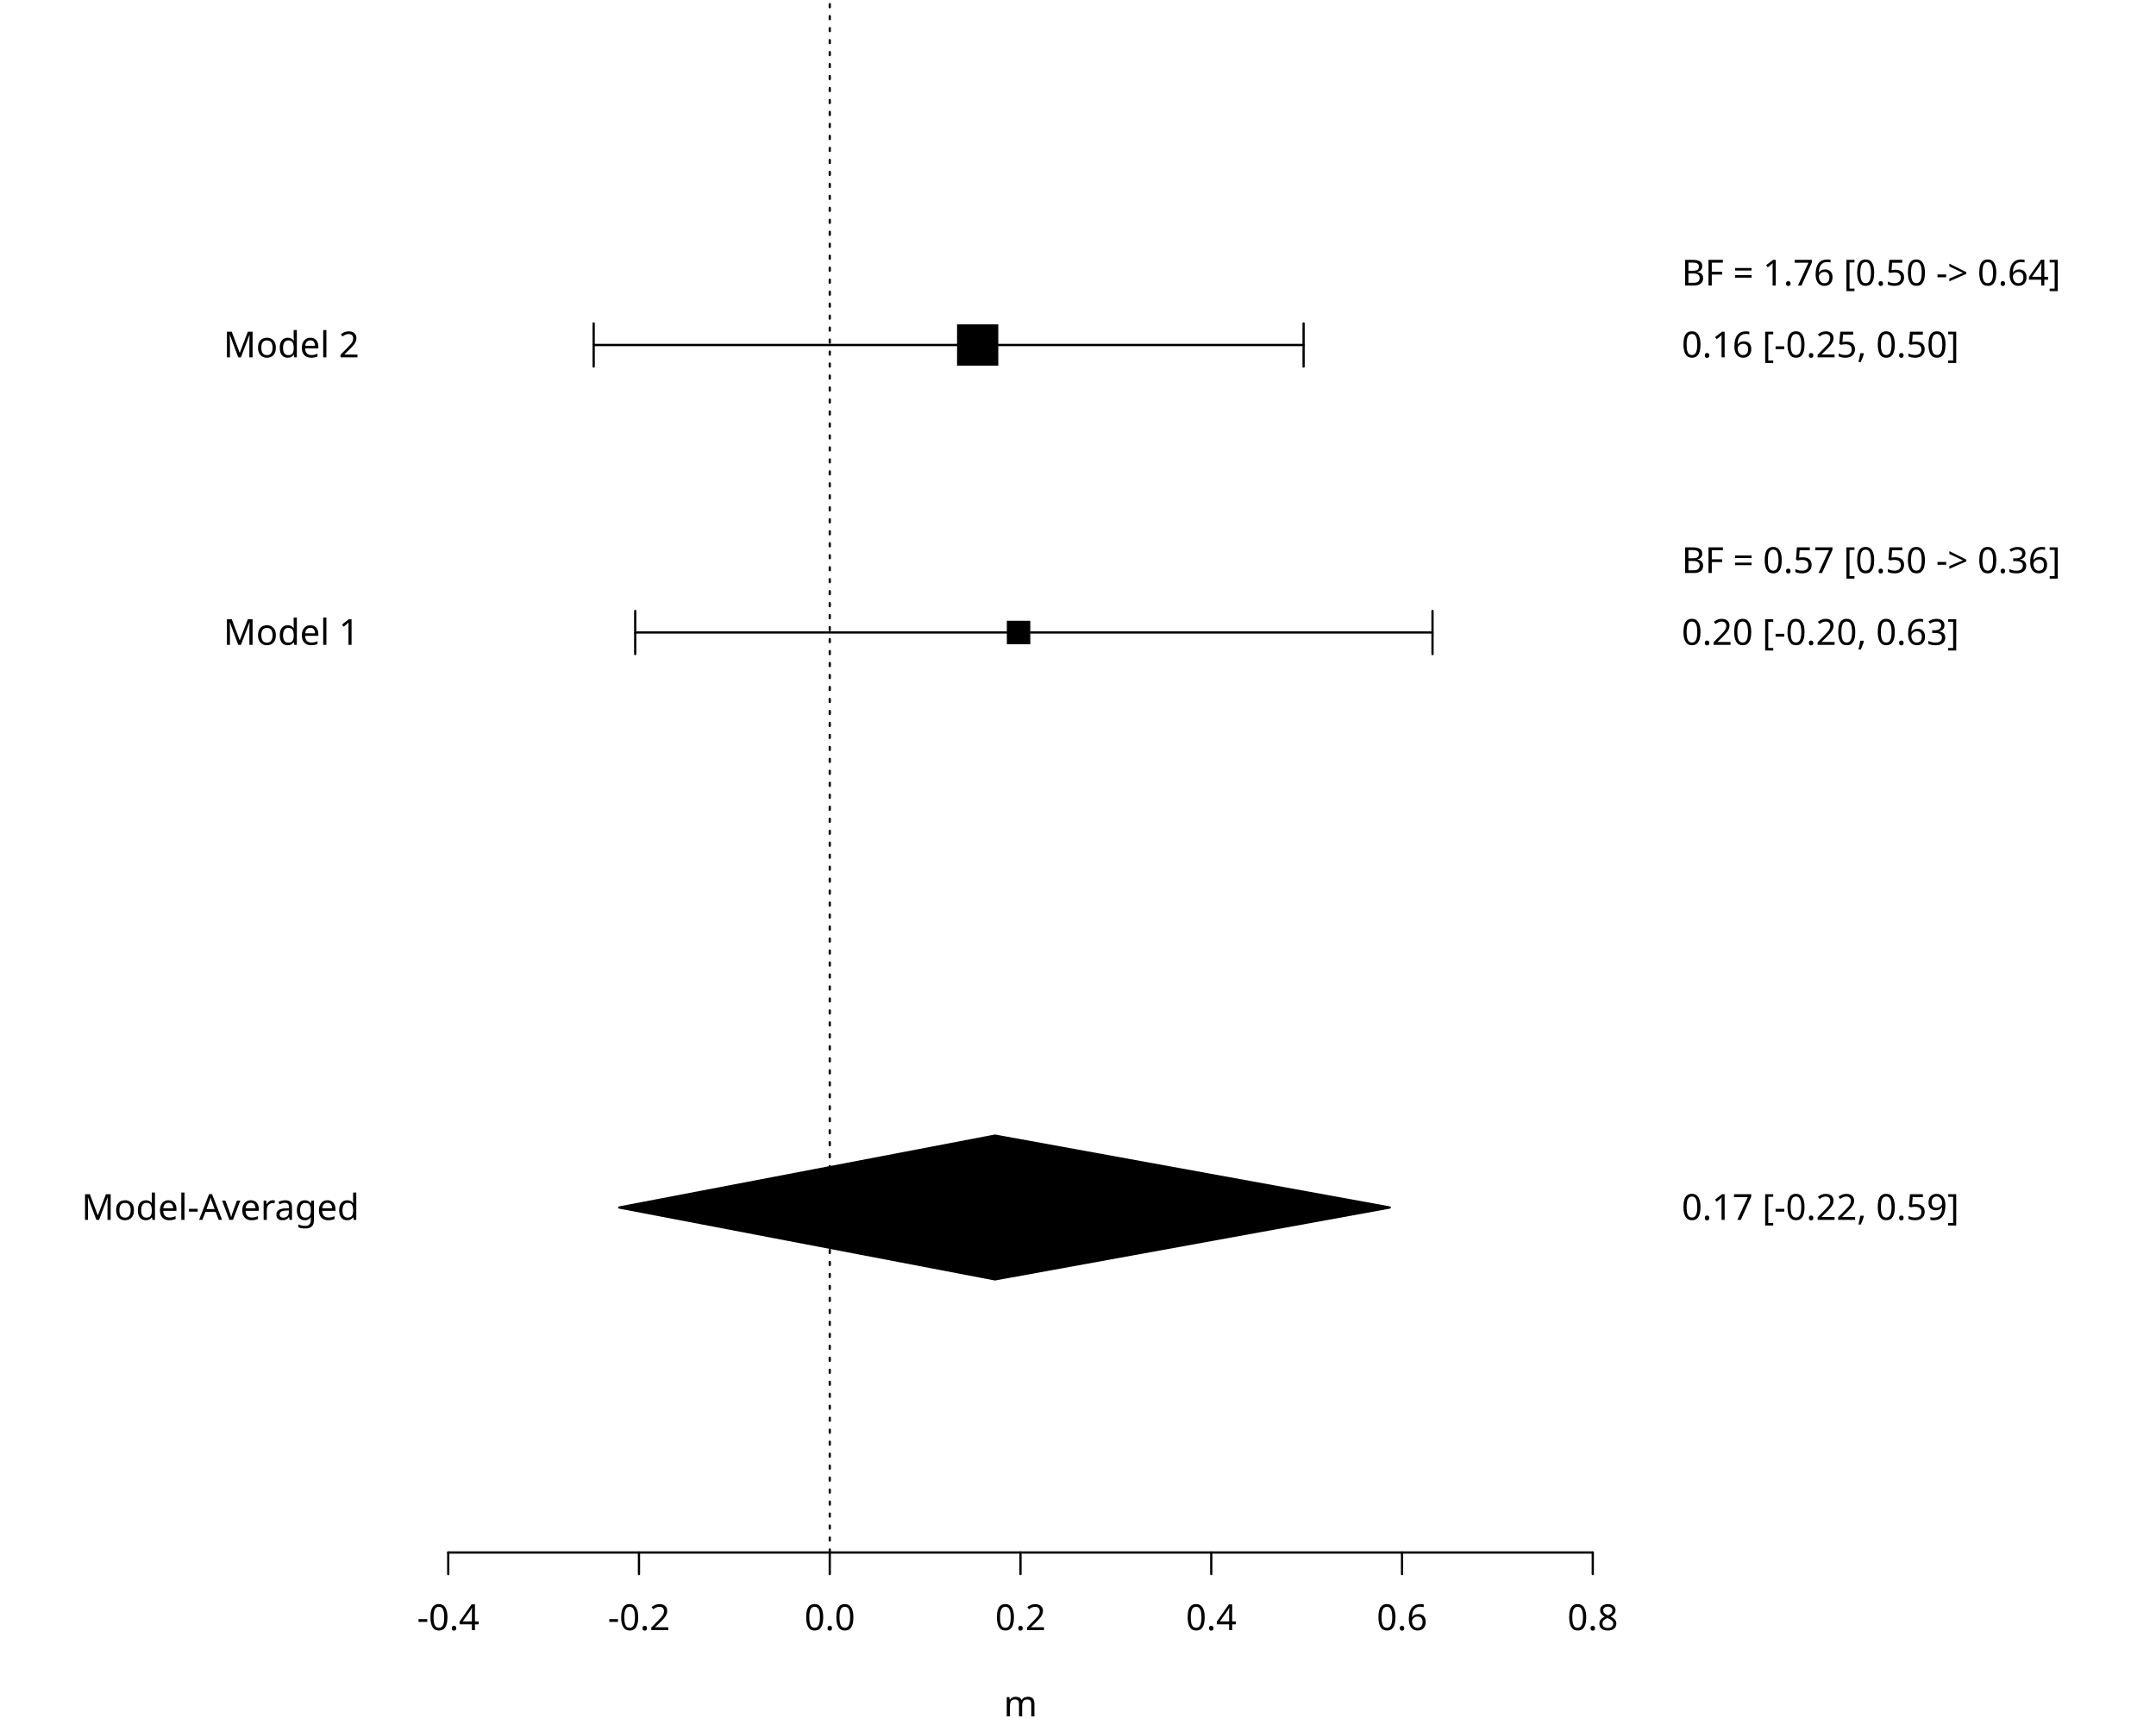
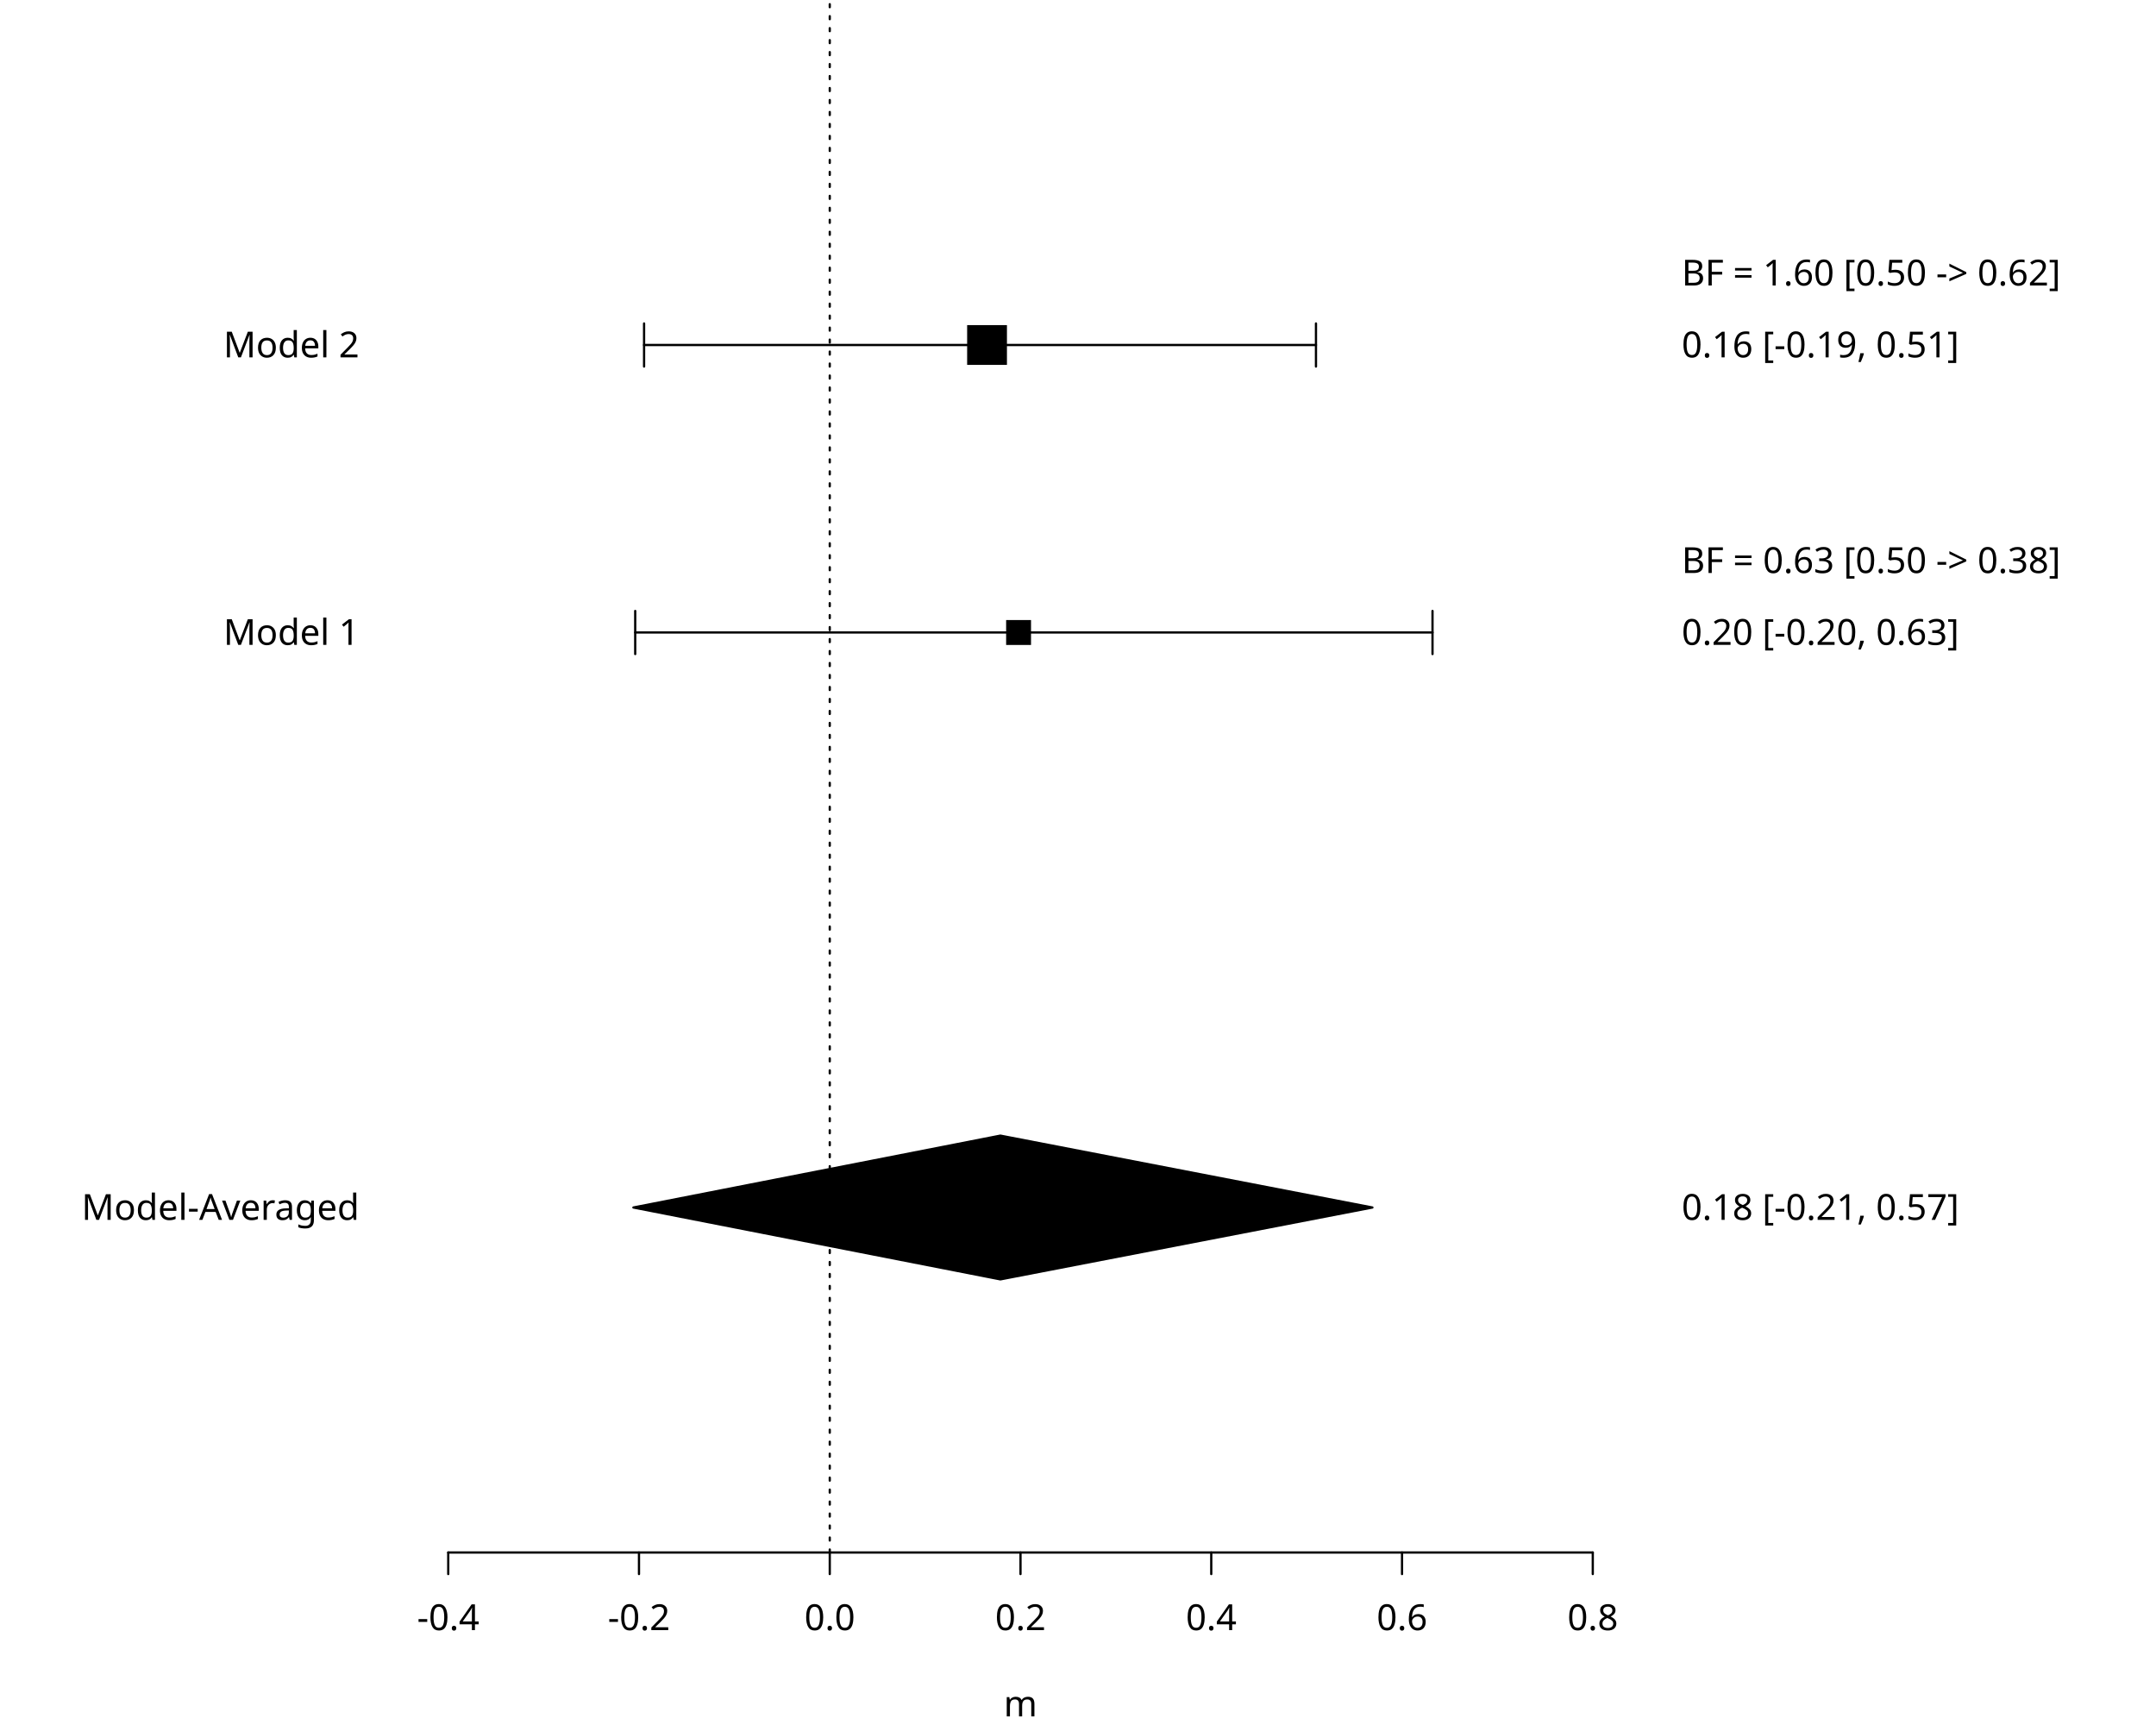
<svg xmlns="http://www.w3.org/2000/svg" class="svglite" data-engine-version="2.0" width="720.00pt" height="576.00pt" viewBox="0 0 720.00 576.00">
  <defs>
    <style type="text/css">
    .svglite line, .svglite polyline, .svglite polygon, .svglite path, .svglite rect, .svglite circle {
      fill: none;
      stroke: #000000;
      stroke-linecap: round;
      stroke-linejoin: round;
      stroke-miterlimit: 10.00;
    }
  </style>
  </defs>
  <rect width="100%" height="100%" style="stroke: none; fill: #FFFFFF;" />
  <defs>
    <clipPath id="cpMC4wMHw3MjAuMDB8MC4wMHw1NzYuMDA=">
      <rect x="0.00" y="0.00" width="720.00" height="576.00" />
    </clipPath>
  </defs>
  <g clip-path="url(#cpMC4wMHw3MjAuMDB8MC4wMHw1NzYuMDA=)">
    <line x1="149.69" y1="518.40" x2="531.91" y2="518.40" style="stroke-width: 0.75;" />
    <line x1="149.69" y1="518.40" x2="149.69" y2="525.60" style="stroke-width: 0.75;" />
    <line x1="213.39" y1="518.40" x2="213.39" y2="525.60" style="stroke-width: 0.75;" />
    <line x1="277.10" y1="518.40" x2="277.10" y2="525.60" style="stroke-width: 0.75;" />
    <line x1="340.80" y1="518.40" x2="340.80" y2="525.60" style="stroke-width: 0.75;" />
    <line x1="404.50" y1="518.40" x2="404.50" y2="525.60" style="stroke-width: 0.75;" />
    <line x1="468.21" y1="518.40" x2="468.21" y2="525.60" style="stroke-width: 0.75;" />
    <line x1="531.91" y1="518.40" x2="531.91" y2="525.60" style="stroke-width: 0.75;" />
    <text x="149.69" y="544.32" text-anchor="middle" style="font-size: 12.00px; font-family: sans;" textLength="20.68px" lengthAdjust="spacingAndGlyphs">-0.4</text>
    <text x="213.39" y="544.32" text-anchor="middle" style="font-size: 12.00px; font-family: sans;" textLength="20.68px" lengthAdjust="spacingAndGlyphs">-0.2</text>
    <text x="277.10" y="544.32" text-anchor="middle" style="font-size: 12.00px; font-family: sans;" textLength="16.68px" lengthAdjust="spacingAndGlyphs">0.0</text>
    <text x="340.80" y="544.32" text-anchor="middle" style="font-size: 12.00px; font-family: sans;" textLength="16.68px" lengthAdjust="spacingAndGlyphs">0.2</text>
    <text x="404.50" y="544.32" text-anchor="middle" style="font-size: 12.00px; font-family: sans;" textLength="16.68px" lengthAdjust="spacingAndGlyphs">0.4</text>
    <text x="468.21" y="544.32" text-anchor="middle" style="font-size: 12.00px; font-family: sans;" textLength="16.68px" lengthAdjust="spacingAndGlyphs">0.6</text>
    <text x="531.91" y="544.32" text-anchor="middle" style="font-size: 12.00px; font-family: sans;" textLength="16.68px" lengthAdjust="spacingAndGlyphs">0.8</text>
    <text x="340.80" y="573.12" text-anchor="middle" style="font-size: 12.00px; font-family: sans;" textLength="10.00px" lengthAdjust="spacingAndGlyphs">m</text>
    <line x1="134.40" y1="403.20" x2="134.40" y2="115.20" style="stroke-width: 0.75; stroke: none;" />
    <line x1="134.40" y1="403.20" x2="127.20" y2="403.20" style="stroke-width: 0.75; stroke: none;" />
    <line x1="134.40" y1="211.20" x2="127.20" y2="211.20" style="stroke-width: 0.75; stroke: none;" />
    <line x1="134.40" y1="115.20" x2="127.20" y2="115.20" style="stroke-width: 0.75; stroke: none;" />
    <text x="120.00" y="407.33" text-anchor="end" style="font-size: 12.00px; font-family: sans;" textLength="88.06px" lengthAdjust="spacingAndGlyphs">Model-Averaged</text>
    <text x="120.00" y="215.33" text-anchor="end" style="font-size: 12.00px; font-family: sans;" textLength="42.70px" lengthAdjust="spacingAndGlyphs">Model 1</text>
    <text x="120.00" y="119.33" text-anchor="end" style="font-size: 12.00px; font-family: sans;" textLength="42.70px" lengthAdjust="spacingAndGlyphs">Model 2</text>
    <line x1="547.20" y1="403.20" x2="547.20" y2="91.20" style="stroke-width: 0.75; stroke: none;" />
    <line x1="547.20" y1="403.20" x2="554.40" y2="403.20" style="stroke-width: 0.75; stroke: none;" />
    <line x1="547.20" y1="211.20" x2="554.40" y2="211.20" style="stroke-width: 0.75; stroke: none;" />
    <line x1="547.20" y1="187.20" x2="554.40" y2="187.20" style="stroke-width: 0.75; stroke: none;" />
    <line x1="547.20" y1="115.20" x2="554.40" y2="115.20" style="stroke-width: 0.75; stroke: none;" />
    <line x1="547.20" y1="91.20" x2="554.40" y2="91.20" style="stroke-width: 0.75; stroke: none;" />
-     <text x="561.60" y="407.33" style="font-size: 12.00px; font-family: sans;" textLength="90.73px" lengthAdjust="spacingAndGlyphs">0.17 [-0.22, 0.59]</text>
+     <text x="561.60" y="407.33" style="font-size: 12.00px; font-family: sans;" textLength="90.73px" lengthAdjust="spacingAndGlyphs">0.18 [-0.21, 0.57]</text>
    <text x="561.60" y="215.33" style="font-size: 12.00px; font-family: sans;" textLength="90.73px" lengthAdjust="spacingAndGlyphs">0.20 [-0.20, 0.63]</text>
-     <text x="561.60" y="191.33" style="font-size: 12.00px; font-family: sans;" textLength="126.76px" lengthAdjust="spacingAndGlyphs">BF = 0.57 [0.50 -&gt; 0.36]</text>
-     <text x="561.60" y="119.33" style="font-size: 12.00px; font-family: sans;" textLength="90.73px" lengthAdjust="spacingAndGlyphs">0.16 [-0.25, 0.50]</text>
-     <text x="561.60" y="95.33" style="font-size: 12.00px; font-family: sans;" textLength="126.76px" lengthAdjust="spacingAndGlyphs">BF = 1.76 [0.50 -&gt; 0.64]</text>
+     <text x="561.60" y="191.33" style="font-size: 12.00px; font-family: sans;" textLength="126.76px" lengthAdjust="spacingAndGlyphs">BF = 0.63 [0.50 -&gt; 0.38]</text>
+     <text x="561.60" y="119.33" style="font-size: 12.00px; font-family: sans;" textLength="90.73px" lengthAdjust="spacingAndGlyphs">0.16 [-0.19, 0.51]</text>
+     <text x="561.60" y="95.33" style="font-size: 12.00px; font-family: sans;" textLength="126.76px" lengthAdjust="spacingAndGlyphs">BF = 1.60 [0.50 -&gt; 0.62]</text>
  </g>
  <defs>
    <clipPath id="cpMTM0LjQwfDU0Ny4yMHwwLjAwfDUxOC40MA==">
      <rect x="134.40" y="0.00" width="412.80" height="518.40" />
    </clipPath>
  </defs>
  <g clip-path="url(#cpMTM0LjQwfDU0Ny4yMHwwLjAwfDUxOC40MA==)">
    <line x1="277.10" y1="518.40" x2="277.10" y2="0.00" style="stroke-width: 0.75; stroke-dasharray: 1.00,3.00;" />
    <line x1="212.13" y1="211.20" x2="478.39" y2="211.20" style="stroke-width: 0.75;" />
    <polyline points="212.13,204.00 212.13,211.20 212.13,218.40 " style="stroke-width: 0.75;" />
    <polyline points="478.39,218.40 478.39,211.20 478.39,204.00 " style="stroke-width: 0.75;" />
-     <line x1="198.26" y1="115.20" x2="435.34" y2="115.20" style="stroke-width: 0.75;" />
-     <polyline points="198.26,108.00 198.26,115.20 198.26,122.40 " style="stroke-width: 0.75;" />
-     <polyline points="435.34,122.40 435.34,115.20 435.34,108.00 " style="stroke-width: 0.75;" />
-     <polygon points="336.24,215.11 344.07,215.11 344.07,207.29 336.24,207.29 " style="stroke-width: 0.75; stroke: none; fill: #000000;" />
-     <polygon points="319.61,122.09 333.38,122.09 333.38,108.31 319.61,108.31 " style="stroke-width: 0.75; stroke: none; fill: #000000;" />
-     <polygon points="206.79,403.20 332.28,379.20 464.12,403.20 332.28,427.20 " style="stroke-width: 0.75; fill: #000000;" />
+     <line x1="215.09" y1="115.20" x2="439.47" y2="115.20" style="stroke-width: 0.75;" />
+     <polyline points="215.09,108.00 215.09,115.20 215.09,122.40 " style="stroke-width: 0.75;" />
+     <polyline points="439.47,122.40 439.47,115.20 439.47,108.00 " style="stroke-width: 0.75;" />
+     <polygon points="336.00,215.36 344.31,215.36 344.31,207.04 336.00,207.04 " style="stroke-width: 0.75; stroke: none; fill: #000000;" />
+     <polygon points="322.98,121.84 336.27,121.84 336.27,108.56 322.98,108.56 " style="stroke-width: 0.75; stroke: none; fill: #000000;" />
+     <polygon points="211.52,403.20 334.08,379.20 458.32,403.20 334.08,427.20 " style="stroke-width: 0.75; fill: #000000;" />
  </g>
</svg>
